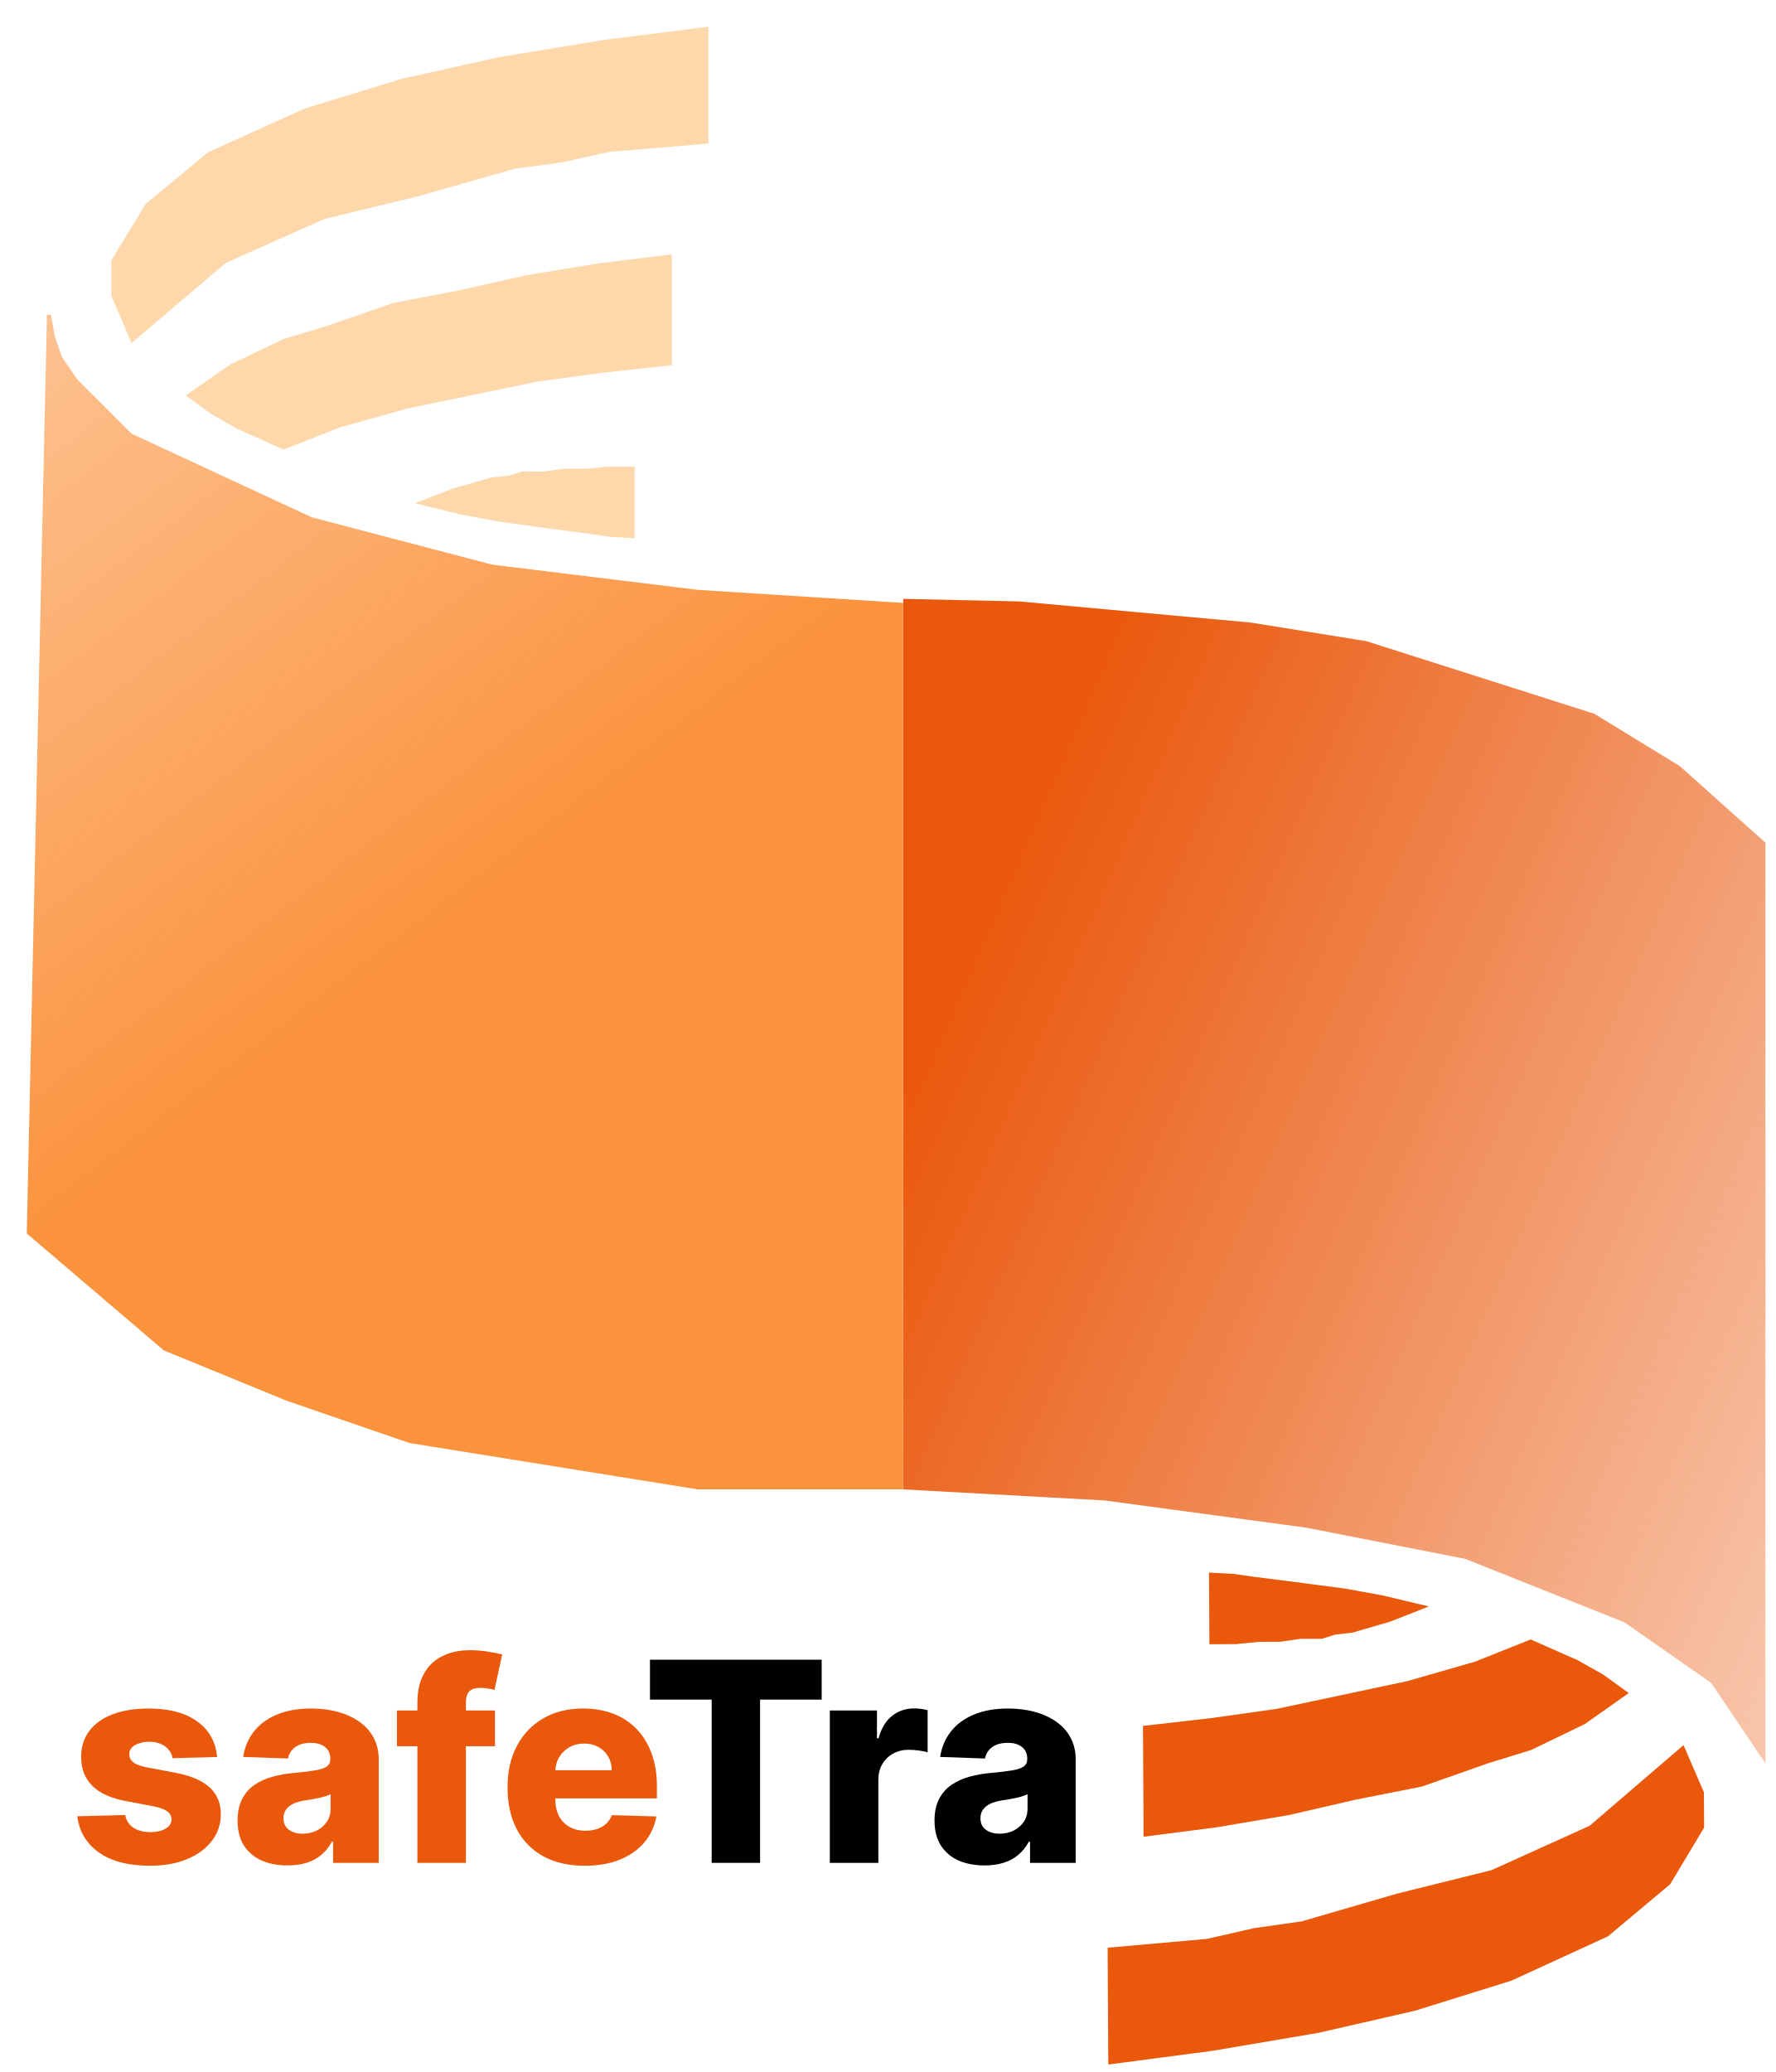
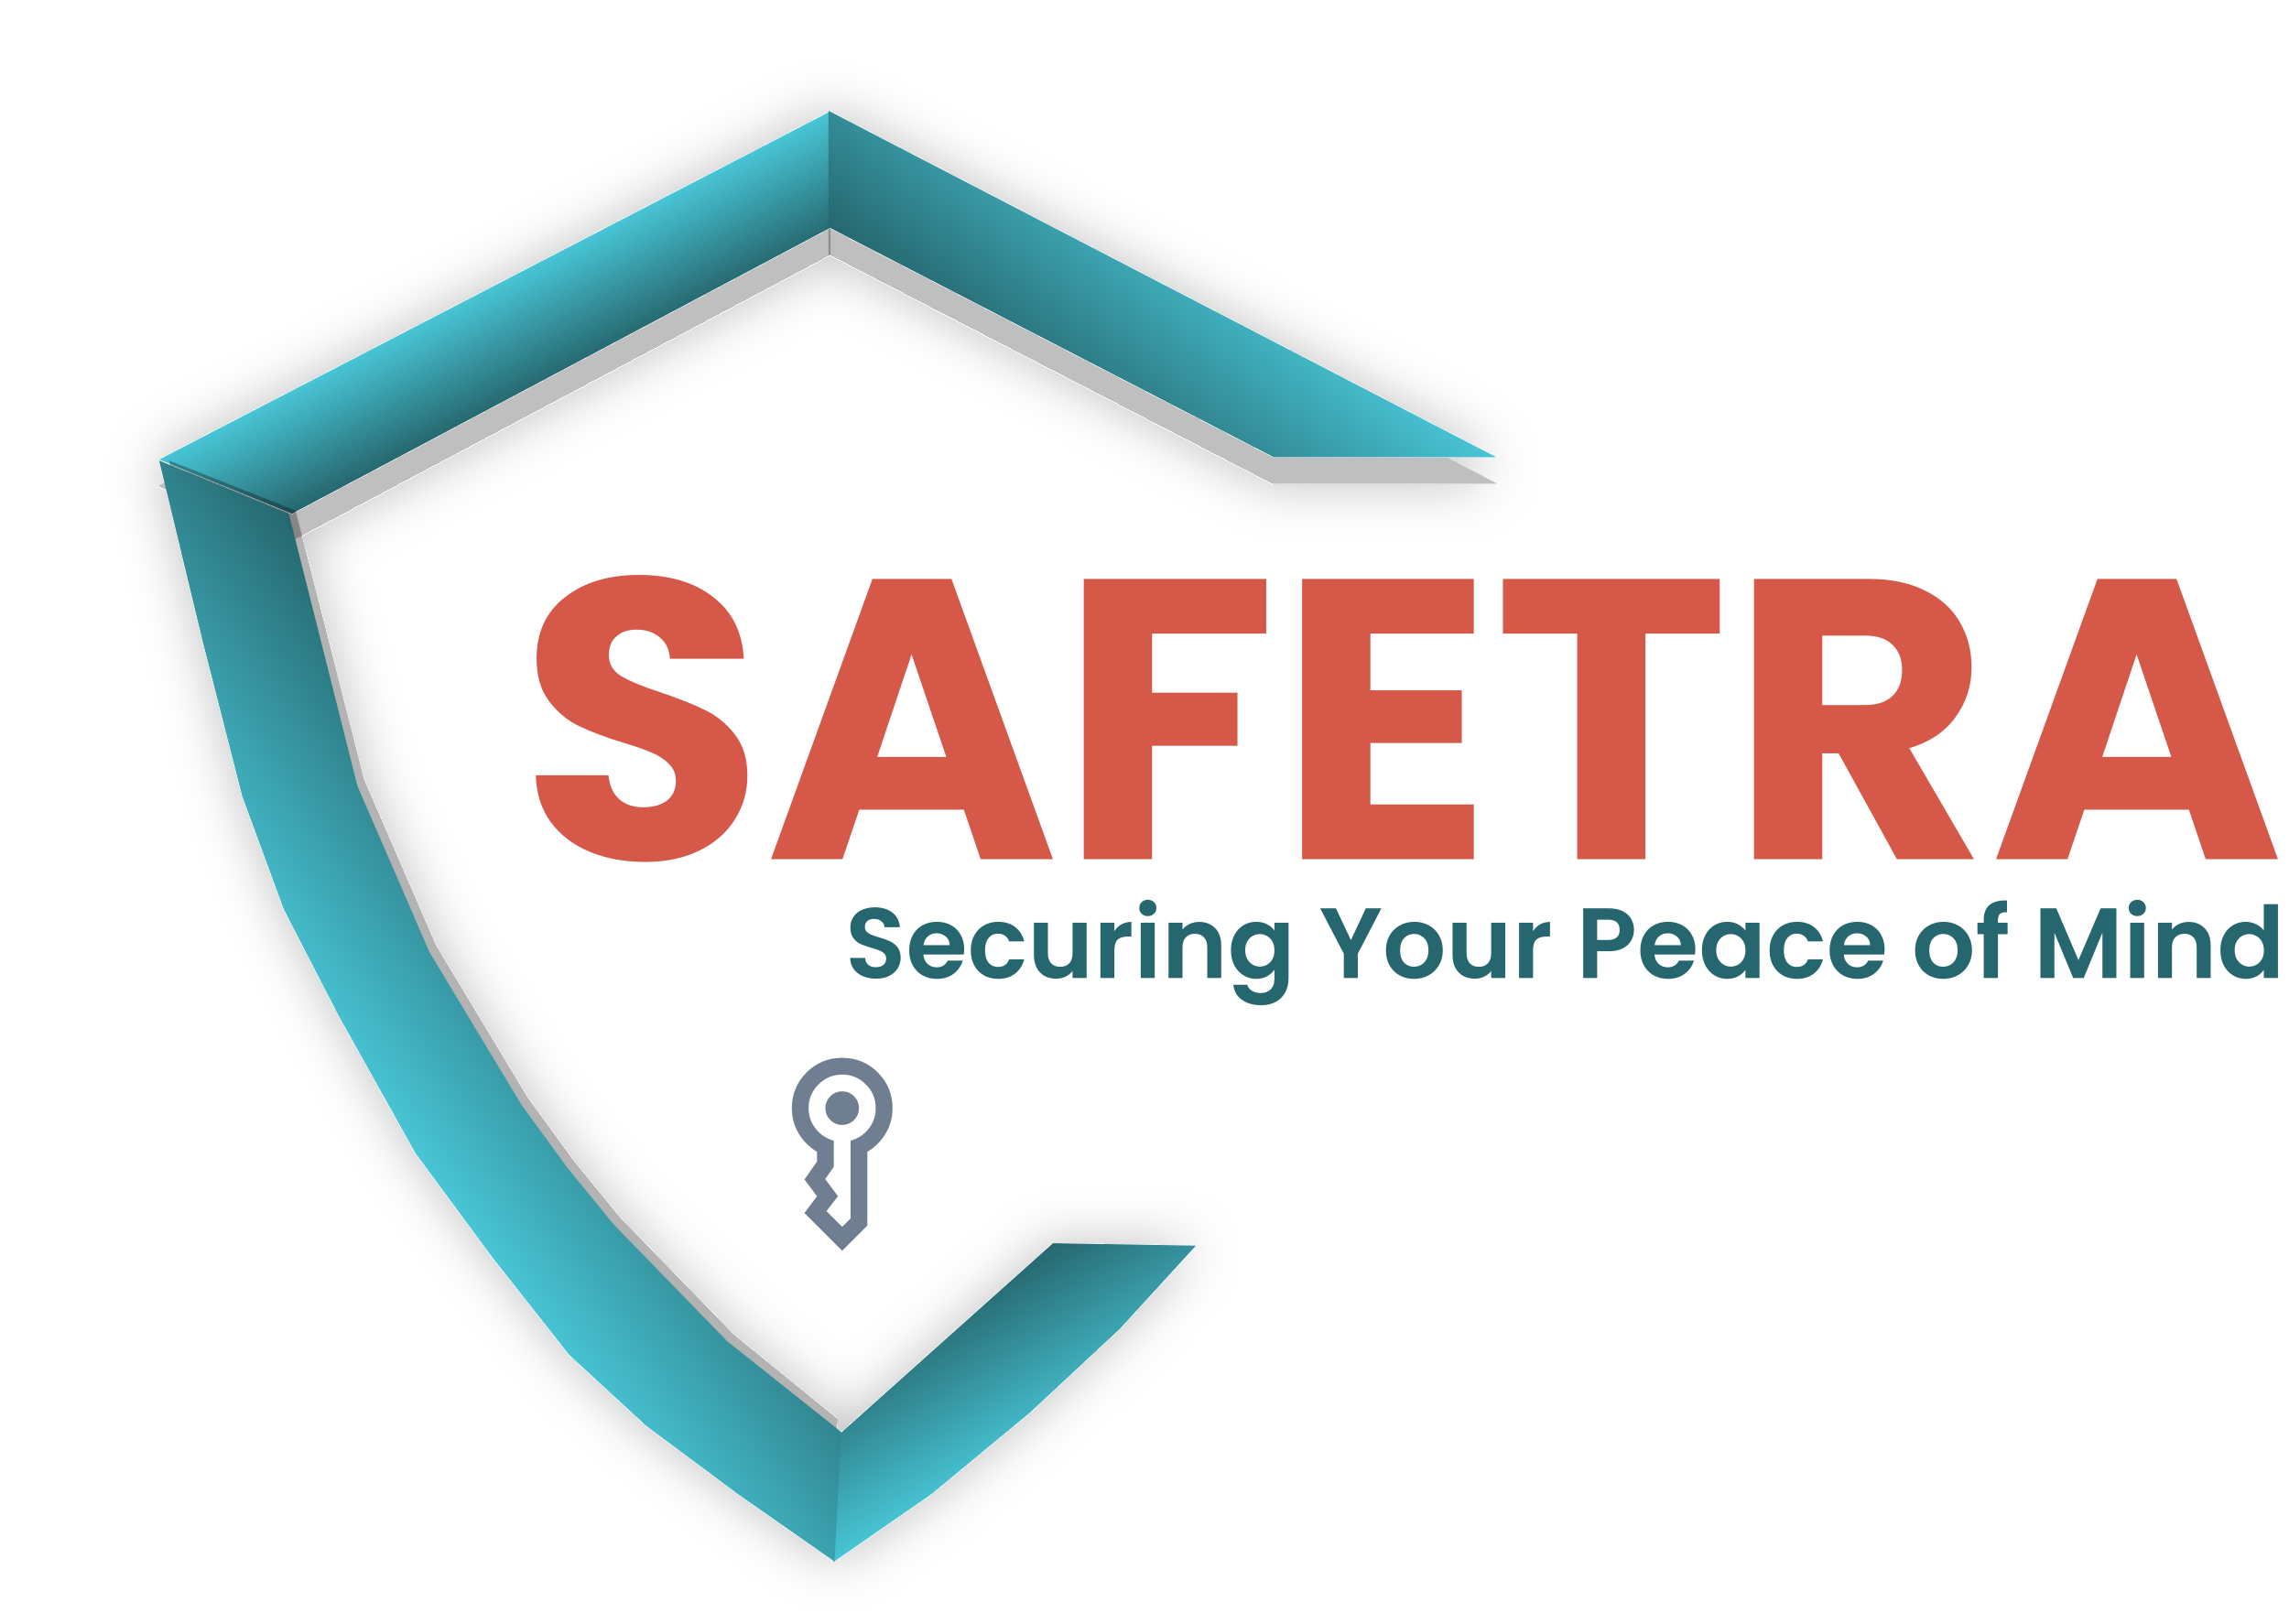
- <svg xmlns="http://www.w3.org/2000/svg" width="54" height="63" viewBox="0 0 54 63" fill="none">
-   <path d="M1.427 9.572H1.549L1.672 10.246L1.886 10.859L2.346 11.533L4 13.186L9.482 15.729L14.964 17.168L21.213 17.934L27.461 18.332V45.285H21.213L12.453 43.876L8.716 42.59L4.98 41.058L0.814 37.505L1.427 9.572Z" fill="url(#paint0_linear_1013_9850)" />
-   <path d="M27.464 18.209L30.987 18.286L34.509 18.608L38.031 18.929L41.553 19.496L48.475 21.701L51.079 23.294L53.682 25.622V53.616L52.028 51.166L49.394 49.328L44.555 47.398L39.716 46.449L33.59 45.622L27.464 45.285V18.209Z" fill="url(#paint1_linear_1013_9850)" />
-   <path d="M3.386 7.919L4.427 6.204L6.326 4.629L9.267 3.3L12.207 2.399L15.148 1.743L18.345 1.217L21.543 0.813L21.543 4.366L18.529 4.617L17.084 4.937L15.639 5.135L12.748 5.959L9.857 6.661L6.866 7.994L3.998 10.431L3.386 8.991L3.386 7.919Z" fill="#FED7AA" />
-   <path d="M51.818 55.569L50.786 57.29L48.895 58.875L45.962 60.221L43.026 61.137L40.09 61.809L36.895 62.352L33.7 62.773L33.68 59.221L36.692 58.954L38.136 58.626L39.58 58.42L42.467 57.58L45.353 56.863L48.337 55.513L51.192 53.061L51.812 54.497L51.818 55.569Z" fill="#EA580C" />
-   <path d="M6.997 11.084L8.623 10.309L9.926 9.915L11.952 9.214L13.98 8.825L16.009 8.368L18.217 8.007L20.426 7.734L20.426 11.104L18.366 11.329L16.369 11.598L12.38 12.422L10.32 13.002L8.623 13.669L7.197 13.03L6.423 12.588L5.649 12.023L6.997 11.084Z" fill="#FED7AA" />
-   <path d="M48.184 52.424L46.562 53.208L45.261 53.609L43.24 54.32L41.214 54.721L39.187 55.189L36.981 55.562L34.773 55.847L34.755 52.477L36.814 52.241L38.809 51.961L42.794 51.115L44.851 50.524L46.544 49.848L47.973 50.479L48.75 50.917L49.527 51.478L48.184 52.424Z" fill="#EA580C" />
-   <path d="M14.957 14.516L15.467 14.463L15.877 14.335L16.514 14.34L17.152 14.252L17.791 14.254L18.486 14.189L19.296 14.189L19.296 16.367L18.545 16.323L17.916 16.23L16.66 16.064L15.13 15.854L13.997 15.639L13.308 15.471L12.618 15.302L13.787 14.848L14.957 14.516Z" fill="#FED7AA" />
-   <path d="M41.112 49.644L40.602 49.7L40.193 49.829L39.556 49.828L38.918 49.919L38.279 49.921L37.584 49.99L36.775 49.994L36.763 47.816L37.514 47.856L38.143 47.945L39.4 48.104L40.931 48.307L42.066 48.515L42.756 48.68L43.446 48.844L42.279 49.305L41.112 49.644Z" fill="#EA580C" />
-   <path d="M19.764 51.677V50.464H24.985V51.677H23.112V56.641H21.64V51.677H19.764Z" fill="black" />
-   <path d="M25.233 56.641V52.008H26.666V52.853H26.714C26.798 52.547 26.936 52.32 27.127 52.171C27.318 52.021 27.54 51.945 27.794 51.945C27.862 51.945 27.932 51.95 28.005 51.96C28.077 51.968 28.145 51.981 28.207 51.999V53.281C28.136 53.257 28.044 53.238 27.929 53.224C27.817 53.21 27.716 53.203 27.628 53.203C27.453 53.203 27.295 53.242 27.154 53.321C27.015 53.397 26.906 53.505 26.826 53.643C26.747 53.78 26.708 53.941 26.708 54.126V56.641H25.233Z" fill="black" />
-   <path d="M29.939 56.719C29.644 56.719 29.381 56.67 29.152 56.572C28.925 56.471 28.745 56.32 28.613 56.119C28.482 55.916 28.416 55.662 28.416 55.356C28.416 55.099 28.462 54.882 28.552 54.705C28.643 54.528 28.767 54.384 28.926 54.274C29.085 54.163 29.268 54.08 29.475 54.023C29.682 53.965 29.903 53.926 30.139 53.906C30.402 53.882 30.614 53.856 30.775 53.83C30.936 53.802 31.052 53.763 31.125 53.713C31.199 53.66 31.236 53.587 31.236 53.492V53.477C31.236 53.322 31.183 53.203 31.076 53.118C30.97 53.034 30.826 52.992 30.645 52.992C30.45 52.992 30.293 53.034 30.175 53.118C30.056 53.203 29.981 53.319 29.949 53.468L28.588 53.42C28.629 53.139 28.732 52.887 28.899 52.666C29.068 52.443 29.299 52.268 29.593 52.141C29.888 52.013 30.243 51.948 30.657 51.948C30.953 51.948 31.225 51.983 31.475 52.054C31.724 52.122 31.941 52.223 32.126 52.355C32.311 52.486 32.454 52.647 32.554 52.838C32.657 53.029 32.708 53.247 32.708 53.492V56.641H31.321V55.996H31.285C31.202 56.153 31.097 56.285 30.968 56.394C30.841 56.502 30.692 56.584 30.519 56.638C30.348 56.692 30.155 56.719 29.939 56.719ZM30.395 55.754C30.554 55.754 30.697 55.722 30.823 55.658C30.952 55.594 31.054 55.505 31.131 55.392C31.207 55.278 31.245 55.145 31.245 54.994V54.554C31.203 54.576 31.152 54.596 31.092 54.614C31.033 54.633 30.969 54.65 30.899 54.666C30.828 54.682 30.756 54.696 30.681 54.708C30.607 54.72 30.536 54.731 30.467 54.741C30.329 54.763 30.21 54.797 30.111 54.844C30.015 54.89 29.941 54.95 29.888 55.025C29.838 55.097 29.813 55.183 29.813 55.284C29.813 55.437 29.867 55.553 29.976 55.634C30.086 55.714 30.226 55.754 30.395 55.754Z" fill="black" />
-   <path d="M6.6 53.423L5.246 53.459C5.232 53.363 5.194 53.277 5.131 53.203C5.069 53.127 4.988 53.067 4.887 53.025C4.789 52.981 4.674 52.959 4.543 52.959C4.372 52.959 4.227 52.993 4.106 53.061C3.987 53.13 3.929 53.222 3.931 53.339C3.929 53.429 3.965 53.508 4.04 53.574C4.116 53.64 4.252 53.694 4.447 53.734L5.34 53.903C5.802 53.991 6.146 54.138 6.371 54.343C6.598 54.548 6.713 54.819 6.715 55.157C6.713 55.475 6.618 55.751 6.431 55.987C6.246 56.222 5.993 56.405 5.671 56.535C5.35 56.664 4.982 56.729 4.567 56.729C3.906 56.729 3.384 56.593 3.002 56.321C2.622 56.048 2.405 55.682 2.351 55.224L3.807 55.187C3.84 55.356 3.923 55.485 4.058 55.573C4.192 55.662 4.364 55.706 4.574 55.706C4.763 55.706 4.916 55.671 5.035 55.601C5.154 55.53 5.214 55.437 5.216 55.32C5.214 55.215 5.168 55.132 5.077 55.07C4.987 55.005 4.845 54.955 4.652 54.919L3.844 54.765C3.379 54.681 3.033 54.525 2.806 54.298C2.579 54.069 2.466 53.777 2.468 53.423C2.466 53.113 2.549 52.849 2.716 52.63C2.883 52.409 3.12 52.24 3.427 52.123C3.735 52.007 4.098 51.948 4.516 51.948C5.144 51.948 5.638 52.08 6 52.343C6.362 52.605 6.562 52.965 6.6 53.423Z" fill="#EA580C" />
-   <path d="M8.747 56.719C8.451 56.719 8.189 56.67 7.96 56.572C7.733 56.471 7.553 56.32 7.42 56.119C7.289 55.916 7.224 55.662 7.224 55.356C7.224 55.099 7.269 54.882 7.36 54.705C7.45 54.528 7.575 54.384 7.734 54.273C7.892 54.163 8.075 54.08 8.282 54.023C8.49 53.965 8.711 53.926 8.946 53.906C9.209 53.882 9.421 53.856 9.582 53.83C9.743 53.802 9.86 53.763 9.932 53.713C10.007 53.66 10.044 53.587 10.044 53.492V53.477C10.044 53.322 9.99 53.203 9.884 53.118C9.777 53.034 9.634 52.992 9.453 52.992C9.258 52.992 9.101 53.034 8.982 53.118C8.864 53.203 8.788 53.319 8.756 53.468L7.396 53.42C7.436 53.139 7.539 52.887 7.706 52.666C7.875 52.443 8.106 52.268 8.4 52.141C8.696 52.013 9.05 51.948 9.465 51.948C9.76 51.948 10.033 51.983 10.282 52.054C10.531 52.122 10.748 52.223 10.934 52.355C11.118 52.486 11.261 52.647 11.362 52.838C11.464 53.029 11.516 53.247 11.516 53.492V56.641H10.128V55.996H10.092C10.01 56.153 9.904 56.285 9.775 56.394C9.649 56.502 9.499 56.584 9.326 56.638C9.155 56.692 8.962 56.719 8.747 56.719ZM9.202 55.754C9.361 55.754 9.504 55.722 9.631 55.658C9.759 55.593 9.862 55.505 9.938 55.392C10.015 55.278 10.053 55.145 10.053 54.994V54.554C10.011 54.576 9.959 54.596 9.899 54.614C9.841 54.633 9.776 54.65 9.706 54.666C9.636 54.682 9.563 54.696 9.489 54.708C9.414 54.72 9.343 54.731 9.275 54.741C9.136 54.763 9.017 54.797 8.919 54.844C8.822 54.89 8.748 54.95 8.696 55.025C8.645 55.097 8.62 55.183 8.62 55.284C8.62 55.437 8.675 55.553 8.783 55.634C8.894 55.714 9.033 55.754 9.202 55.754Z" fill="#EA580C" />
-   <path d="M15.05 52.008V53.094H12.07V52.008H15.05ZM12.692 56.641V51.773C12.692 51.415 12.759 51.119 12.894 50.884C13.029 50.646 13.216 50.469 13.455 50.353C13.694 50.234 13.971 50.175 14.284 50.175C14.489 50.175 14.682 50.191 14.863 50.223C15.046 50.253 15.182 50.28 15.271 50.304L15.035 51.384C14.981 51.366 14.915 51.351 14.836 51.339C14.76 51.327 14.687 51.321 14.619 51.321C14.446 51.321 14.328 51.359 14.263 51.435C14.199 51.512 14.167 51.617 14.167 51.749V56.641H12.692Z" fill="#EA580C" />
-   <path d="M17.776 56.729C17.291 56.729 16.873 56.633 16.521 56.442C16.172 56.249 15.902 55.975 15.713 55.619C15.526 55.261 15.433 54.836 15.433 54.343C15.433 53.864 15.527 53.446 15.716 53.088C15.905 52.728 16.172 52.449 16.515 52.25C16.859 52.049 17.264 51.948 17.731 51.948C18.061 51.948 18.362 51.999 18.636 52.102C18.909 52.205 19.145 52.356 19.344 52.557C19.543 52.758 19.698 53.007 19.809 53.302C19.919 53.596 19.975 53.933 19.975 54.313V54.681H15.948V53.824H18.602C18.6 53.667 18.563 53.528 18.491 53.405C18.418 53.282 18.319 53.187 18.192 53.118C18.068 53.048 17.924 53.013 17.761 53.013C17.596 53.013 17.448 53.05 17.318 53.124C17.187 53.197 17.083 53.296 17.007 53.423C16.93 53.548 16.89 53.689 16.886 53.848V54.72C16.886 54.909 16.924 55.075 16.998 55.218C17.072 55.358 17.178 55.468 17.315 55.546C17.451 55.625 17.614 55.664 17.803 55.664C17.934 55.664 18.052 55.646 18.159 55.61C18.266 55.573 18.357 55.52 18.433 55.45C18.51 55.379 18.567 55.293 18.605 55.19L19.96 55.23C19.903 55.533 19.78 55.798 19.589 56.023C19.4 56.246 19.151 56.42 18.844 56.545C18.536 56.667 18.18 56.729 17.776 56.729Z" fill="#EA580C" />
+ <svg xmlns="http://www.w3.org/2000/svg" width="172" height="122" viewBox="0 0 172 122" fill="none">
+   <g filter="url(#filter0_d_711_794)">
+     <g filter="url(#filter1_d_711_794)">
+       <path d="M11.956 34.534L62.407 8.362V17.112L21.933 38.612L11.956 34.534Z" fill="url(#paint0_linear_711_794)" />
+     </g>
+     <g filter="url(#filter2_d_711_794)">
+       <path d="M62.25 8.318L112.455 34.364H95.706L62.25 17.068V8.318Z" fill="url(#paint1_linear_711_794)" />
+     </g>
+     <path d="M89.867 93.615L84.136 99.885L77.404 106.156L70.006 112.283L62.608 117.41L62.764 108.062L79.121 93.434L89.867 93.615Z" fill="url(#paint2_linear_711_794)" />
+     <path d="M61.956 116.112L55.913 111.768L49.042 106.65L43.271 101.328L37.499 94.007L31.728 86.185L25.957 75.864L21.832 67.864L18.707 59.364L15.707 47.614L12.706 34.612L22.206 38.362L27.363 58.583L32.77 71.052L39.676 82.52L43.129 87.254L46.583 91.489L55.145 100.301L62.956 106.65L61.956 116.112Z" fill="black" fill-opacity="0.3" />
+     <path d="M62.706 117.363L55.413 112.268L48.542 107.15L42.771 101.828L36.999 94.507L31.228 86.685L25.457 76.364L21.332 68.364L18.207 59.864L15.207 48.114L11.956 34.612L21.706 38.612L26.863 59.083L32.27 71.552L39.176 83.02L42.629 87.754L46.083 91.989L54.645 100.801L63.208 107.614L62.706 117.363Z" fill="url(#paint3_linear_711_794)" />
+   </g>
+   <path d="M48.48 64.778C46.94 64.778 45.56 64.528 44.34 64.028C43.12 63.529 42.14 62.788 41.4 61.809C40.68 60.828 40.3 59.648 40.26 58.269H45.72C45.8 59.048 46.07 59.648 46.53 60.069C46.99 60.468 47.59 60.669 48.33 60.669C49.09 60.669 49.69 60.498 50.13 60.158C50.57 59.798 50.79 59.309 50.79 58.688C50.79 58.169 50.61 57.739 50.25 57.398C49.91 57.059 49.48 56.779 48.96 56.559C48.46 56.339 47.74 56.089 46.8 55.809C45.44 55.389 44.33 54.968 43.47 54.548C42.61 54.129 41.87 53.508 41.25 52.688C40.63 51.868 40.32 50.798 40.32 49.478C40.32 47.518 41.03 45.988 42.45 44.888C43.87 43.768 45.72 43.208 48 43.208C50.32 43.208 52.19 43.768 53.61 44.888C55.03 45.988 55.79 47.528 55.89 49.508H50.34C50.3 48.828 50.05 48.298 49.59 47.918C49.13 47.518 48.54 47.318 47.82 47.318C47.2 47.318 46.7 47.488 46.32 47.828C45.94 48.148 45.75 48.618 45.75 49.238C45.75 49.918 46.07 50.449 46.71 50.828C47.35 51.209 48.35 51.618 49.71 52.059C51.07 52.519 52.17 52.959 53.01 53.379C53.87 53.798 54.61 54.408 55.23 55.209C55.85 56.008 56.16 57.038 56.16 58.298C56.16 59.498 55.85 60.589 55.23 61.569C54.63 62.548 53.75 63.328 52.59 63.908C51.43 64.489 50.06 64.778 48.48 64.778ZM72.427 60.849H64.567L63.307 64.569H57.937L65.557 43.508H71.497L79.117 64.569H73.687L72.427 60.849ZM71.107 56.889L68.497 49.178L65.917 56.889H71.107ZM95.146 43.508V47.618H86.566V52.059H92.986V56.048H86.566V64.569H81.436V43.508H95.146ZM102.973 47.618V51.879H109.843V55.839H102.973V60.459H110.743V64.569H97.843V43.508H110.743V47.618H102.973ZM129.223 43.508V47.618H123.643V64.569H118.513V47.618H112.933V43.508H129.223ZM142.538 64.569L138.158 56.618H136.928V64.569H131.798V43.508H140.408C142.068 43.508 143.478 43.798 144.638 44.378C145.818 44.958 146.698 45.758 147.278 46.778C147.858 47.778 148.148 48.898 148.148 50.139C148.148 51.538 147.748 52.788 146.948 53.889C146.168 54.989 145.008 55.769 143.468 56.228L148.328 64.569H142.538ZM136.928 52.989H140.108C141.048 52.989 141.748 52.758 142.208 52.298C142.688 51.839 142.928 51.188 142.928 50.349C142.928 49.548 142.688 48.918 142.208 48.458C141.748 47.998 141.048 47.768 140.108 47.768H136.928V52.989ZM164.478 60.849H156.618L155.358 64.569H149.988L157.608 43.508H163.548L171.168 64.569H165.738L164.478 60.849ZM163.158 56.889L160.548 49.178L157.968 56.889H163.158Z" fill="#D55848" />
+   <path d="M65.825 73.552C65.46 73.552 65.13 73.49 64.835 73.365C64.545 73.24 64.315 73.06 64.145 72.825C63.975 72.59 63.888 72.312 63.883 71.993H65.007C65.022 72.207 65.097 72.377 65.233 72.502C65.373 72.627 65.562 72.69 65.802 72.69C66.047 72.69 66.24 72.632 66.38 72.517C66.52 72.397 66.59 72.243 66.59 72.052C66.59 71.897 66.543 71.77 66.448 71.67C66.353 71.57 66.233 71.493 66.088 71.438C65.948 71.377 65.752 71.312 65.502 71.243C65.162 71.142 64.885 71.045 64.67 70.95C64.46 70.85 64.278 70.703 64.123 70.507C63.972 70.308 63.898 70.043 63.898 69.713C63.898 69.403 63.975 69.132 64.13 68.903C64.285 68.672 64.502 68.498 64.782 68.377C65.062 68.252 65.382 68.19 65.743 68.19C66.282 68.19 66.72 68.323 67.055 68.588C67.395 68.847 67.582 69.213 67.618 69.683H66.463C66.453 69.502 66.375 69.355 66.23 69.24C66.09 69.12 65.903 69.06 65.668 69.06C65.463 69.06 65.297 69.112 65.172 69.218C65.052 69.323 64.993 69.475 64.993 69.675C64.993 69.815 65.037 69.933 65.127 70.028C65.222 70.118 65.338 70.192 65.472 70.252C65.612 70.308 65.808 70.373 66.058 70.448C66.397 70.547 66.675 70.647 66.89 70.748C67.105 70.847 67.29 70.998 67.445 71.198C67.6 71.397 67.677 71.66 67.677 71.985C67.677 72.265 67.605 72.525 67.46 72.765C67.315 73.005 67.103 73.198 66.823 73.343C66.543 73.483 66.21 73.552 65.825 73.552ZM72.451 71.332C72.451 71.483 72.441 71.618 72.421 71.737H69.383C69.408 72.037 69.513 72.272 69.698 72.442C69.883 72.612 70.111 72.698 70.38 72.698C70.77 72.698 71.048 72.53 71.213 72.195H72.346C72.225 72.595 71.996 72.925 71.656 73.185C71.316 73.44 70.898 73.567 70.403 73.567C70.003 73.567 69.643 73.48 69.323 73.305C69.008 73.125 68.76 72.873 68.581 72.547C68.406 72.222 68.318 71.847 68.318 71.422C68.318 70.993 68.406 70.615 68.581 70.29C68.755 69.965 69.001 69.715 69.316 69.54C69.63 69.365 69.993 69.278 70.403 69.278C70.798 69.278 71.15 69.362 71.46 69.532C71.775 69.703 72.018 69.945 72.188 70.26C72.363 70.57 72.451 70.927 72.451 71.332ZM71.363 71.032C71.358 70.763 71.26 70.547 71.07 70.388C70.88 70.222 70.648 70.14 70.373 70.14C70.113 70.14 69.893 70.22 69.713 70.38C69.538 70.535 69.43 70.752 69.391 71.032H71.363ZM72.947 71.422C72.947 70.993 73.034 70.618 73.209 70.297C73.384 69.972 73.626 69.722 73.936 69.547C74.246 69.368 74.602 69.278 75.001 69.278C75.516 69.278 75.942 69.407 76.276 69.668C76.617 69.922 76.844 70.282 76.959 70.748H75.826C75.766 70.567 75.664 70.427 75.519 70.328C75.379 70.222 75.204 70.17 74.994 70.17C74.694 70.17 74.457 70.28 74.281 70.5C74.106 70.715 74.019 71.022 74.019 71.422C74.019 71.817 74.106 72.125 74.281 72.345C74.457 72.56 74.694 72.668 74.994 72.668C75.419 72.668 75.697 72.478 75.826 72.097H76.959C76.844 72.547 76.617 72.905 76.276 73.17C75.936 73.435 75.511 73.567 75.001 73.567C74.602 73.567 74.246 73.48 73.936 73.305C73.626 73.125 73.384 72.875 73.209 72.555C73.034 72.23 72.947 71.853 72.947 71.422ZM81.651 69.345V73.5H80.594V72.975C80.459 73.155 80.281 73.297 80.061 73.403C79.846 73.502 79.611 73.552 79.356 73.552C79.031 73.552 78.743 73.485 78.493 73.35C78.243 73.21 78.046 73.007 77.901 72.743C77.761 72.472 77.691 72.153 77.691 71.782V69.345H78.741V71.632C78.741 71.963 78.823 72.218 78.989 72.397C79.153 72.573 79.379 72.66 79.663 72.66C79.954 72.66 80.181 72.573 80.346 72.397C80.511 72.218 80.594 71.963 80.594 71.632V69.345H81.651ZM83.737 69.99C83.872 69.77 84.047 69.597 84.262 69.472C84.482 69.347 84.732 69.285 85.012 69.285V70.388H84.734C84.404 70.388 84.154 70.465 83.984 70.62C83.82 70.775 83.737 71.045 83.737 71.43V73.5H82.687V69.345H83.737V69.99ZM86.251 68.85C86.067 68.85 85.912 68.793 85.787 68.677C85.666 68.558 85.606 68.41 85.606 68.235C85.606 68.06 85.666 67.915 85.787 67.8C85.912 67.68 86.067 67.62 86.251 67.62C86.436 67.62 86.589 67.68 86.709 67.8C86.834 67.915 86.897 68.06 86.897 68.235C86.897 68.41 86.834 68.558 86.709 68.677C86.589 68.793 86.436 68.85 86.251 68.85ZM86.769 69.345V73.5H85.719V69.345H86.769ZM90.109 69.285C90.604 69.285 91.004 69.442 91.309 69.757C91.614 70.067 91.766 70.502 91.766 71.062V73.5H90.716V71.205C90.716 70.875 90.634 70.623 90.469 70.448C90.304 70.267 90.079 70.177 89.794 70.177C89.504 70.177 89.274 70.267 89.104 70.448C88.939 70.623 88.856 70.875 88.856 71.205V73.5H87.806V69.345H88.856V69.862C88.996 69.683 89.174 69.543 89.389 69.442C89.609 69.338 89.849 69.285 90.109 69.285ZM94.392 69.278C94.703 69.278 94.975 69.34 95.21 69.465C95.445 69.585 95.63 69.743 95.765 69.938V69.345H96.823V73.53C96.823 73.915 96.745 74.257 96.59 74.558C96.435 74.862 96.203 75.103 95.892 75.278C95.582 75.457 95.207 75.547 94.767 75.547C94.177 75.547 93.692 75.41 93.312 75.135C92.938 74.86 92.725 74.485 92.675 74.01H93.718C93.772 74.2 93.89 74.35 94.07 74.46C94.255 74.575 94.478 74.632 94.737 74.632C95.043 74.632 95.29 74.54 95.48 74.355C95.67 74.175 95.765 73.9 95.765 73.53V72.885C95.63 73.08 95.442 73.243 95.203 73.373C94.968 73.502 94.698 73.567 94.392 73.567C94.043 73.567 93.722 73.478 93.433 73.297C93.142 73.118 92.912 72.865 92.743 72.54C92.578 72.21 92.495 71.832 92.495 71.407C92.495 70.987 92.578 70.615 92.743 70.29C92.912 69.965 93.14 69.715 93.425 69.54C93.715 69.365 94.037 69.278 94.392 69.278ZM95.765 71.422C95.765 71.168 95.715 70.95 95.615 70.77C95.515 70.585 95.38 70.445 95.21 70.35C95.04 70.25 94.858 70.2 94.662 70.2C94.468 70.2 94.287 70.248 94.123 70.343C93.957 70.438 93.823 70.578 93.718 70.763C93.618 70.942 93.567 71.157 93.567 71.407C93.567 71.657 93.618 71.877 93.718 72.067C93.823 72.252 93.957 72.395 94.123 72.495C94.293 72.595 94.472 72.645 94.662 72.645C94.858 72.645 95.04 72.597 95.21 72.502C95.38 72.403 95.515 72.263 95.615 72.082C95.715 71.897 95.765 71.677 95.765 71.422ZM103.798 68.265L102.028 71.677V73.5H100.978V71.677L99.2 68.265H100.385L101.51 70.657L102.628 68.265H103.798ZM106.248 73.567C105.848 73.567 105.488 73.48 105.168 73.305C104.848 73.125 104.596 72.873 104.411 72.547C104.231 72.222 104.141 71.847 104.141 71.422C104.141 70.998 104.233 70.623 104.418 70.297C104.608 69.972 104.866 69.722 105.191 69.547C105.516 69.368 105.878 69.278 106.278 69.278C106.678 69.278 107.041 69.368 107.366 69.547C107.691 69.722 107.946 69.972 108.131 70.297C108.321 70.623 108.416 70.998 108.416 71.422C108.416 71.847 108.318 72.222 108.123 72.547C107.933 72.873 107.673 73.125 107.343 73.305C107.018 73.48 106.653 73.567 106.248 73.567ZM106.248 72.653C106.438 72.653 106.616 72.608 106.781 72.517C106.951 72.422 107.086 72.282 107.186 72.097C107.286 71.912 107.336 71.688 107.336 71.422C107.336 71.028 107.231 70.725 107.021 70.515C106.816 70.3 106.563 70.192 106.263 70.192C105.963 70.192 105.711 70.3 105.506 70.515C105.306 70.725 105.206 71.028 105.206 71.422C105.206 71.817 105.303 72.123 105.498 72.338C105.698 72.547 105.948 72.653 106.248 72.653ZM113.109 69.345V73.5H112.051V72.975C111.916 73.155 111.739 73.297 111.519 73.403C111.304 73.502 111.069 73.552 110.814 73.552C110.489 73.552 110.201 73.485 109.951 73.35C109.701 73.21 109.504 73.007 109.359 72.743C109.219 72.472 109.149 72.153 109.149 71.782V69.345H110.199V71.632C110.199 71.963 110.281 72.218 110.446 72.397C110.611 72.573 110.836 72.66 111.121 72.66C111.411 72.66 111.639 72.573 111.804 72.397C111.969 72.218 112.051 71.963 112.051 71.632V69.345H113.109ZM115.195 69.99C115.33 69.77 115.505 69.597 115.72 69.472C115.94 69.347 116.19 69.285 116.47 69.285V70.388H116.192C115.862 70.388 115.612 70.465 115.442 70.62C115.277 70.775 115.195 71.045 115.195 71.43V73.5H114.145V69.345H115.195V69.99ZM122.782 69.885C122.782 70.165 122.714 70.427 122.579 70.672C122.449 70.918 122.242 71.115 121.957 71.265C121.677 71.415 121.322 71.49 120.892 71.49H120.014V73.5H118.964V68.265H120.892C121.297 68.265 121.642 68.335 121.927 68.475C122.212 68.615 122.424 68.808 122.564 69.052C122.709 69.297 122.782 69.575 122.782 69.885ZM120.847 70.642C121.137 70.642 121.352 70.578 121.492 70.448C121.632 70.312 121.702 70.125 121.702 69.885C121.702 69.375 121.417 69.12 120.847 69.12H120.014V70.642H120.847ZM127.39 71.332C127.39 71.483 127.38 71.618 127.36 71.737H124.322C124.347 72.037 124.452 72.272 124.637 72.442C124.822 72.612 125.05 72.698 125.32 72.698C125.71 72.698 125.987 72.53 126.152 72.195H127.285C127.165 72.595 126.935 72.925 126.595 73.185C126.255 73.44 125.837 73.567 125.342 73.567C124.942 73.567 124.582 73.48 124.262 73.305C123.947 73.125 123.7 72.873 123.52 72.547C123.345 72.222 123.257 71.847 123.257 71.422C123.257 70.993 123.345 70.615 123.52 70.29C123.695 69.965 123.94 69.715 124.255 69.54C124.57 69.365 124.932 69.278 125.342 69.278C125.737 69.278 126.09 69.362 126.4 69.532C126.715 69.703 126.957 69.945 127.127 70.26C127.302 70.57 127.39 70.927 127.39 71.332ZM126.302 71.032C126.297 70.763 126.2 70.547 126.01 70.388C125.82 70.222 125.587 70.14 125.312 70.14C125.052 70.14 124.832 70.22 124.652 70.38C124.477 70.535 124.37 70.752 124.33 71.032H126.302ZM127.886 71.407C127.886 70.987 127.968 70.615 128.133 70.29C128.303 69.965 128.531 69.715 128.816 69.54C129.106 69.365 129.428 69.278 129.783 69.278C130.093 69.278 130.363 69.34 130.593 69.465C130.828 69.59 131.016 69.748 131.156 69.938V69.345H132.213V73.5H131.156V72.892C131.021 73.088 130.833 73.25 130.593 73.38C130.358 73.505 130.086 73.567 129.776 73.567C129.426 73.567 129.106 73.478 128.816 73.297C128.531 73.118 128.303 72.865 128.133 72.54C127.968 72.21 127.886 71.832 127.886 71.407ZM131.156 71.422C131.156 71.168 131.106 70.95 131.006 70.77C130.906 70.585 130.771 70.445 130.601 70.35C130.431 70.25 130.248 70.2 130.053 70.2C129.858 70.2 129.678 70.248 129.513 70.343C129.348 70.438 129.213 70.578 129.108 70.763C129.008 70.942 128.958 71.157 128.958 71.407C128.958 71.657 129.008 71.877 129.108 72.067C129.213 72.252 129.348 72.395 129.513 72.495C129.683 72.595 129.863 72.645 130.053 72.645C130.248 72.645 130.431 72.597 130.601 72.502C130.771 72.403 130.906 72.263 131.006 72.082C131.106 71.897 131.156 71.677 131.156 71.422ZM132.969 71.422C132.969 70.993 133.056 70.618 133.231 70.297C133.406 69.972 133.649 69.722 133.959 69.547C134.269 69.368 134.624 69.278 135.024 69.278C135.539 69.278 135.964 69.407 136.299 69.668C136.639 69.922 136.866 70.282 136.981 70.748H135.849C135.789 70.567 135.686 70.427 135.541 70.328C135.401 70.222 135.226 70.17 135.016 70.17C134.716 70.17 134.479 70.28 134.304 70.5C134.129 70.715 134.041 71.022 134.041 71.422C134.041 71.817 134.129 72.125 134.304 72.345C134.479 72.56 134.716 72.668 135.016 72.668C135.441 72.668 135.719 72.478 135.849 72.097H136.981C136.866 72.547 136.639 72.905 136.299 73.17C135.959 73.435 135.534 73.567 135.024 73.567C134.624 73.567 134.269 73.48 133.959 73.305C133.649 73.125 133.406 72.875 133.231 72.555C133.056 72.23 132.969 71.853 132.969 71.422ZM141.613 71.332C141.613 71.483 141.603 71.618 141.583 71.737H138.546C138.571 72.037 138.676 72.272 138.861 72.442C139.046 72.612 139.273 72.698 139.543 72.698C139.933 72.698 140.211 72.53 140.376 72.195H141.508C141.388 72.595 141.158 72.925 140.818 73.185C140.478 73.44 140.061 73.567 139.566 73.567C139.166 73.567 138.806 73.48 138.486 73.305C138.171 73.125 137.923 72.873 137.743 72.547C137.568 72.222 137.481 71.847 137.481 71.422C137.481 70.993 137.568 70.615 137.743 70.29C137.918 69.965 138.163 69.715 138.478 69.54C138.793 69.365 139.156 69.278 139.566 69.278C139.961 69.278 140.313 69.362 140.623 69.532C140.938 69.703 141.181 69.945 141.351 70.26C141.526 70.57 141.613 70.927 141.613 71.332ZM140.526 71.032C140.521 70.763 140.423 70.547 140.233 70.388C140.043 70.222 139.811 70.14 139.536 70.14C139.276 70.14 139.056 70.22 138.876 70.38C138.701 70.535 138.593 70.752 138.553 71.032H140.526ZM146.012 73.567C145.612 73.567 145.252 73.48 144.932 73.305C144.612 73.125 144.359 72.873 144.174 72.547C143.994 72.222 143.904 71.847 143.904 71.422C143.904 70.998 143.997 70.623 144.182 70.297C144.372 69.972 144.629 69.722 144.954 69.547C145.279 69.368 145.642 69.278 146.042 69.278C146.442 69.278 146.804 69.368 147.129 69.547C147.454 69.722 147.709 69.972 147.894 70.297C148.084 70.623 148.179 70.998 148.179 71.422C148.179 71.847 148.082 72.222 147.887 72.547C147.697 72.873 147.437 73.125 147.107 73.305C146.782 73.48 146.417 73.567 146.012 73.567ZM146.012 72.653C146.202 72.653 146.379 72.608 146.544 72.517C146.714 72.422 146.849 72.282 146.949 72.097C147.049 71.912 147.099 71.688 147.099 71.422C147.099 71.028 146.994 70.725 146.784 70.515C146.579 70.3 146.327 70.192 146.027 70.192C145.727 70.192 145.474 70.3 145.269 70.515C145.069 70.725 144.969 71.028 144.969 71.422C144.969 71.817 145.067 72.123 145.262 72.338C145.462 72.547 145.712 72.653 146.012 72.653ZM150.854 70.207H150.127V73.5H149.062V70.207H148.589V69.345H149.062V69.135C149.062 68.625 149.207 68.25 149.497 68.01C149.787 67.77 150.224 67.657 150.809 67.672V68.558C150.554 68.552 150.377 68.595 150.277 68.685C150.177 68.775 150.127 68.938 150.127 69.172V69.345H150.854V70.207ZM159.029 68.265V73.5H157.979V70.095L156.577 73.5H155.782L154.372 70.095V73.5H153.322V68.265H154.514L156.179 72.157L157.844 68.265H159.029ZM160.6 68.85C160.415 68.85 160.26 68.793 160.135 68.677C160.015 68.558 159.955 68.41 159.955 68.235C159.955 68.06 160.015 67.915 160.135 67.8C160.26 67.68 160.415 67.62 160.6 67.62C160.785 67.62 160.938 67.68 161.058 67.8C161.183 67.915 161.245 68.06 161.245 68.235C161.245 68.41 161.183 68.558 161.058 68.677C160.938 68.793 160.785 68.85 160.6 68.85ZM161.118 69.345V73.5H160.068V69.345H161.118ZM164.457 69.285C164.952 69.285 165.352 69.442 165.657 69.757C165.962 70.067 166.115 70.502 166.115 71.062V73.5H165.065V71.205C165.065 70.875 164.982 70.623 164.817 70.448C164.652 70.267 164.427 70.177 164.142 70.177C163.852 70.177 163.622 70.267 163.452 70.448C163.287 70.623 163.205 70.875 163.205 71.205V73.5H162.155V69.345H163.205V69.862C163.345 69.683 163.522 69.543 163.737 69.442C163.957 69.338 164.197 69.285 164.457 69.285ZM166.843 71.407C166.843 70.987 166.926 70.615 167.091 70.29C167.261 69.965 167.491 69.715 167.781 69.54C168.071 69.365 168.393 69.278 168.748 69.278C169.018 69.278 169.276 69.338 169.521 69.457C169.766 69.573 169.961 69.728 170.106 69.922V67.95H171.171V73.5H170.106V72.885C169.976 73.09 169.793 73.255 169.558 73.38C169.323 73.505 169.051 73.567 168.741 73.567C168.391 73.567 168.071 73.478 167.781 73.297C167.491 73.118 167.261 72.865 167.091 72.54C166.926 72.21 166.843 71.832 166.843 71.407ZM170.113 71.422C170.113 71.168 170.063 70.95 169.963 70.77C169.863 70.585 169.728 70.445 169.558 70.35C169.388 70.25 169.206 70.2 169.011 70.2C168.816 70.2 168.636 70.248 168.471 70.343C168.306 70.438 168.171 70.578 168.066 70.763C167.966 70.942 167.916 71.157 167.916 71.407C167.916 71.657 167.966 71.877 168.066 72.067C168.171 72.252 168.306 72.395 168.471 72.495C168.641 72.595 168.821 72.645 169.011 72.645C169.206 72.645 169.388 72.597 169.558 72.502C169.728 72.403 169.863 72.263 169.963 72.082C170.063 71.897 170.113 71.677 170.113 71.422Z" fill="#26676F" />
+   <path d="M62.022 83.282C62.022 82.936 62.145 82.639 62.392 82.392C62.639 82.145 62.936 82.022 63.283 82.022C63.63 82.022 63.926 82.145 64.174 82.392C64.42 82.639 64.543 82.936 64.543 83.282C64.543 83.629 64.42 83.926 64.174 84.173C63.926 84.42 63.63 84.543 63.283 84.543C62.936 84.543 62.639 84.42 62.392 84.173C62.145 83.926 62.022 83.629 62.022 83.282ZM59.5 83.282C59.5 82.232 59.868 81.339 60.603 80.603C61.339 79.868 62.232 79.5 63.283 79.5C64.334 79.5 65.227 79.868 65.962 80.603C66.698 81.339 67.066 82.232 67.066 83.282C67.066 83.987 66.892 84.625 66.546 85.198C66.198 85.77 65.742 86.225 65.174 86.561V92.109L63.283 94L60.446 91.163L61.392 89.902L60.446 88.641L61.392 87.302V86.561C60.824 86.225 60.367 85.77 60.02 85.198C59.673 84.625 59.5 83.987 59.5 83.282ZM60.761 83.282C60.761 83.871 60.94 84.388 61.297 84.835C61.654 85.281 62.106 85.579 62.653 85.725V87.695L62.006 88.61L62.968 89.902L62.101 91.021L63.283 92.204L63.913 91.573V85.725C64.46 85.579 64.912 85.281 65.269 84.835C65.626 84.388 65.805 83.871 65.805 83.282C65.805 82.589 65.558 81.996 65.064 81.501C64.57 81.008 63.977 80.761 63.283 80.761C62.59 80.761 61.995 81.008 61.502 81.501C61.008 81.996 60.761 82.589 60.761 83.282Z" fill="#6F7E90" />
  <defs>
-     <linearGradient id="paint0_linear_1013_9850" x1="13.004" y1="29.174" x2="-18.359" y2="-11.99" gradientUnits="userSpaceOnUse">
-       <stop stop-color="#FB923C" />
-       <stop offset="1" stop-color="#FB923C" stop-opacity="0" />
+     <filter id="filter0_d_711_794" x="7.956" y="4.318" width="108.5" height="117.091" filterUnits="userSpaceOnUse" color-interpolation-filters="sRGB">
+       <feFlood flood-opacity="0" result="BackgroundImageFix" />
+       <feColorMatrix in="SourceAlpha" type="matrix" values="0 0 0 0 0 0 0 0 0 0 0 0 0 0 0 0 0 0 127 0" result="hardAlpha" />
+       <feOffset />
+       <feGaussianBlur stdDeviation="2" />
+       <feComposite in2="hardAlpha" operator="out" />
+       <feColorMatrix type="matrix" values="0 0 0 0 0 0 0 0 0 0 0 0 0 0 0 0 0 0 0.25 0" />
+       <feBlend mode="normal" in2="BackgroundImageFix" result="effect1_dropShadow_711_794" />
+       <feBlend mode="normal" in="SourceGraphic" in2="effect1_dropShadow_711_794" result="shape" />
+     </filter>
+     <filter id="filter1_d_711_794" x="11.956" y="8.362" width="50.451" height="32.25" filterUnits="userSpaceOnUse" color-interpolation-filters="sRGB">
+       <feFlood flood-opacity="0" result="BackgroundImageFix" />
+       <feColorMatrix in="SourceAlpha" type="matrix" values="0 0 0 0 0 0 0 0 0 0 0 0 0 0 0 0 0 0 127 0" result="hardAlpha" />
+       <feOffset dy="2" />
+       <feComposite in2="hardAlpha" operator="out" />
+       <feColorMatrix type="matrix" values="0 0 0 0 0 0 0 0 0 0 0 0 0 0 0 0 0 0 0.25 0" />
+       <feBlend mode="normal" in2="BackgroundImageFix" result="effect1_dropShadow_711_794" />
+       <feBlend mode="normal" in="SourceGraphic" in2="effect1_dropShadow_711_794" result="shape" />
+     </filter>
+     <filter id="filter2_d_711_794" x="62.25" y="8.318" width="50.206" height="28.045" filterUnits="userSpaceOnUse" color-interpolation-filters="sRGB">
+       <feFlood flood-opacity="0" result="BackgroundImageFix" />
+       <feColorMatrix in="SourceAlpha" type="matrix" values="0 0 0 0 0 0 0 0 0 0 0 0 0 0 0 0 0 0 127 0" result="hardAlpha" />
+       <feOffset dy="2" />
+       <feComposite in2="hardAlpha" operator="out" />
+       <feColorMatrix type="matrix" values="0 0 0 0 0 0 0 0 0 0 0 0 0 0 0 0 0 0 0.25 0" />
+       <feBlend mode="normal" in2="BackgroundImageFix" result="effect1_dropShadow_711_794" />
+       <feBlend mode="normal" in="SourceGraphic" in2="effect1_dropShadow_711_794" result="shape" />
+     </filter>
+     <linearGradient id="paint0_linear_711_794" x1="37.181" y1="21.448" x2="40.964" y2="28.74" gradientUnits="userSpaceOnUse">
+       <stop stop-color="#48C5D5" />
+       <stop offset="1" stop-color="#26676F" />
    </linearGradient>
-     <linearGradient id="paint1_linear_1013_9850" x1="29.118" y1="29.358" x2="73.775" y2="48.777" gradientUnits="userSpaceOnUse">
-       <stop stop-color="#EA580C" />
-       <stop offset="1" stop-color="#EA580C" stop-opacity="0" />
+     <linearGradient id="paint1_linear_711_794" x1="90.626" y1="17.182" x2="79.826" y2="30.903" gradientUnits="userSpaceOnUse">
+       <stop stop-color="#48C5D5" />
+       <stop offset="1" stop-color="#26676F" />
+     </linearGradient>
+     <linearGradient id="paint2_linear_711_794" x1="77.946" y1="108.432" x2="71.707" y2="97.772" gradientUnits="userSpaceOnUse">
+       <stop stop-color="#48C5D5" />
+       <stop offset="1" stop-color="#26676F" />
+     </linearGradient>
+     <linearGradient id="paint3_linear_711_794" x1="28.236" y1="82.518" x2="44.729" y2="70.674" gradientUnits="userSpaceOnUse">
+       <stop stop-color="#48C5D5" />
+       <stop offset="1" stop-color="#26676F" />
    </linearGradient>
  </defs>
</svg>
